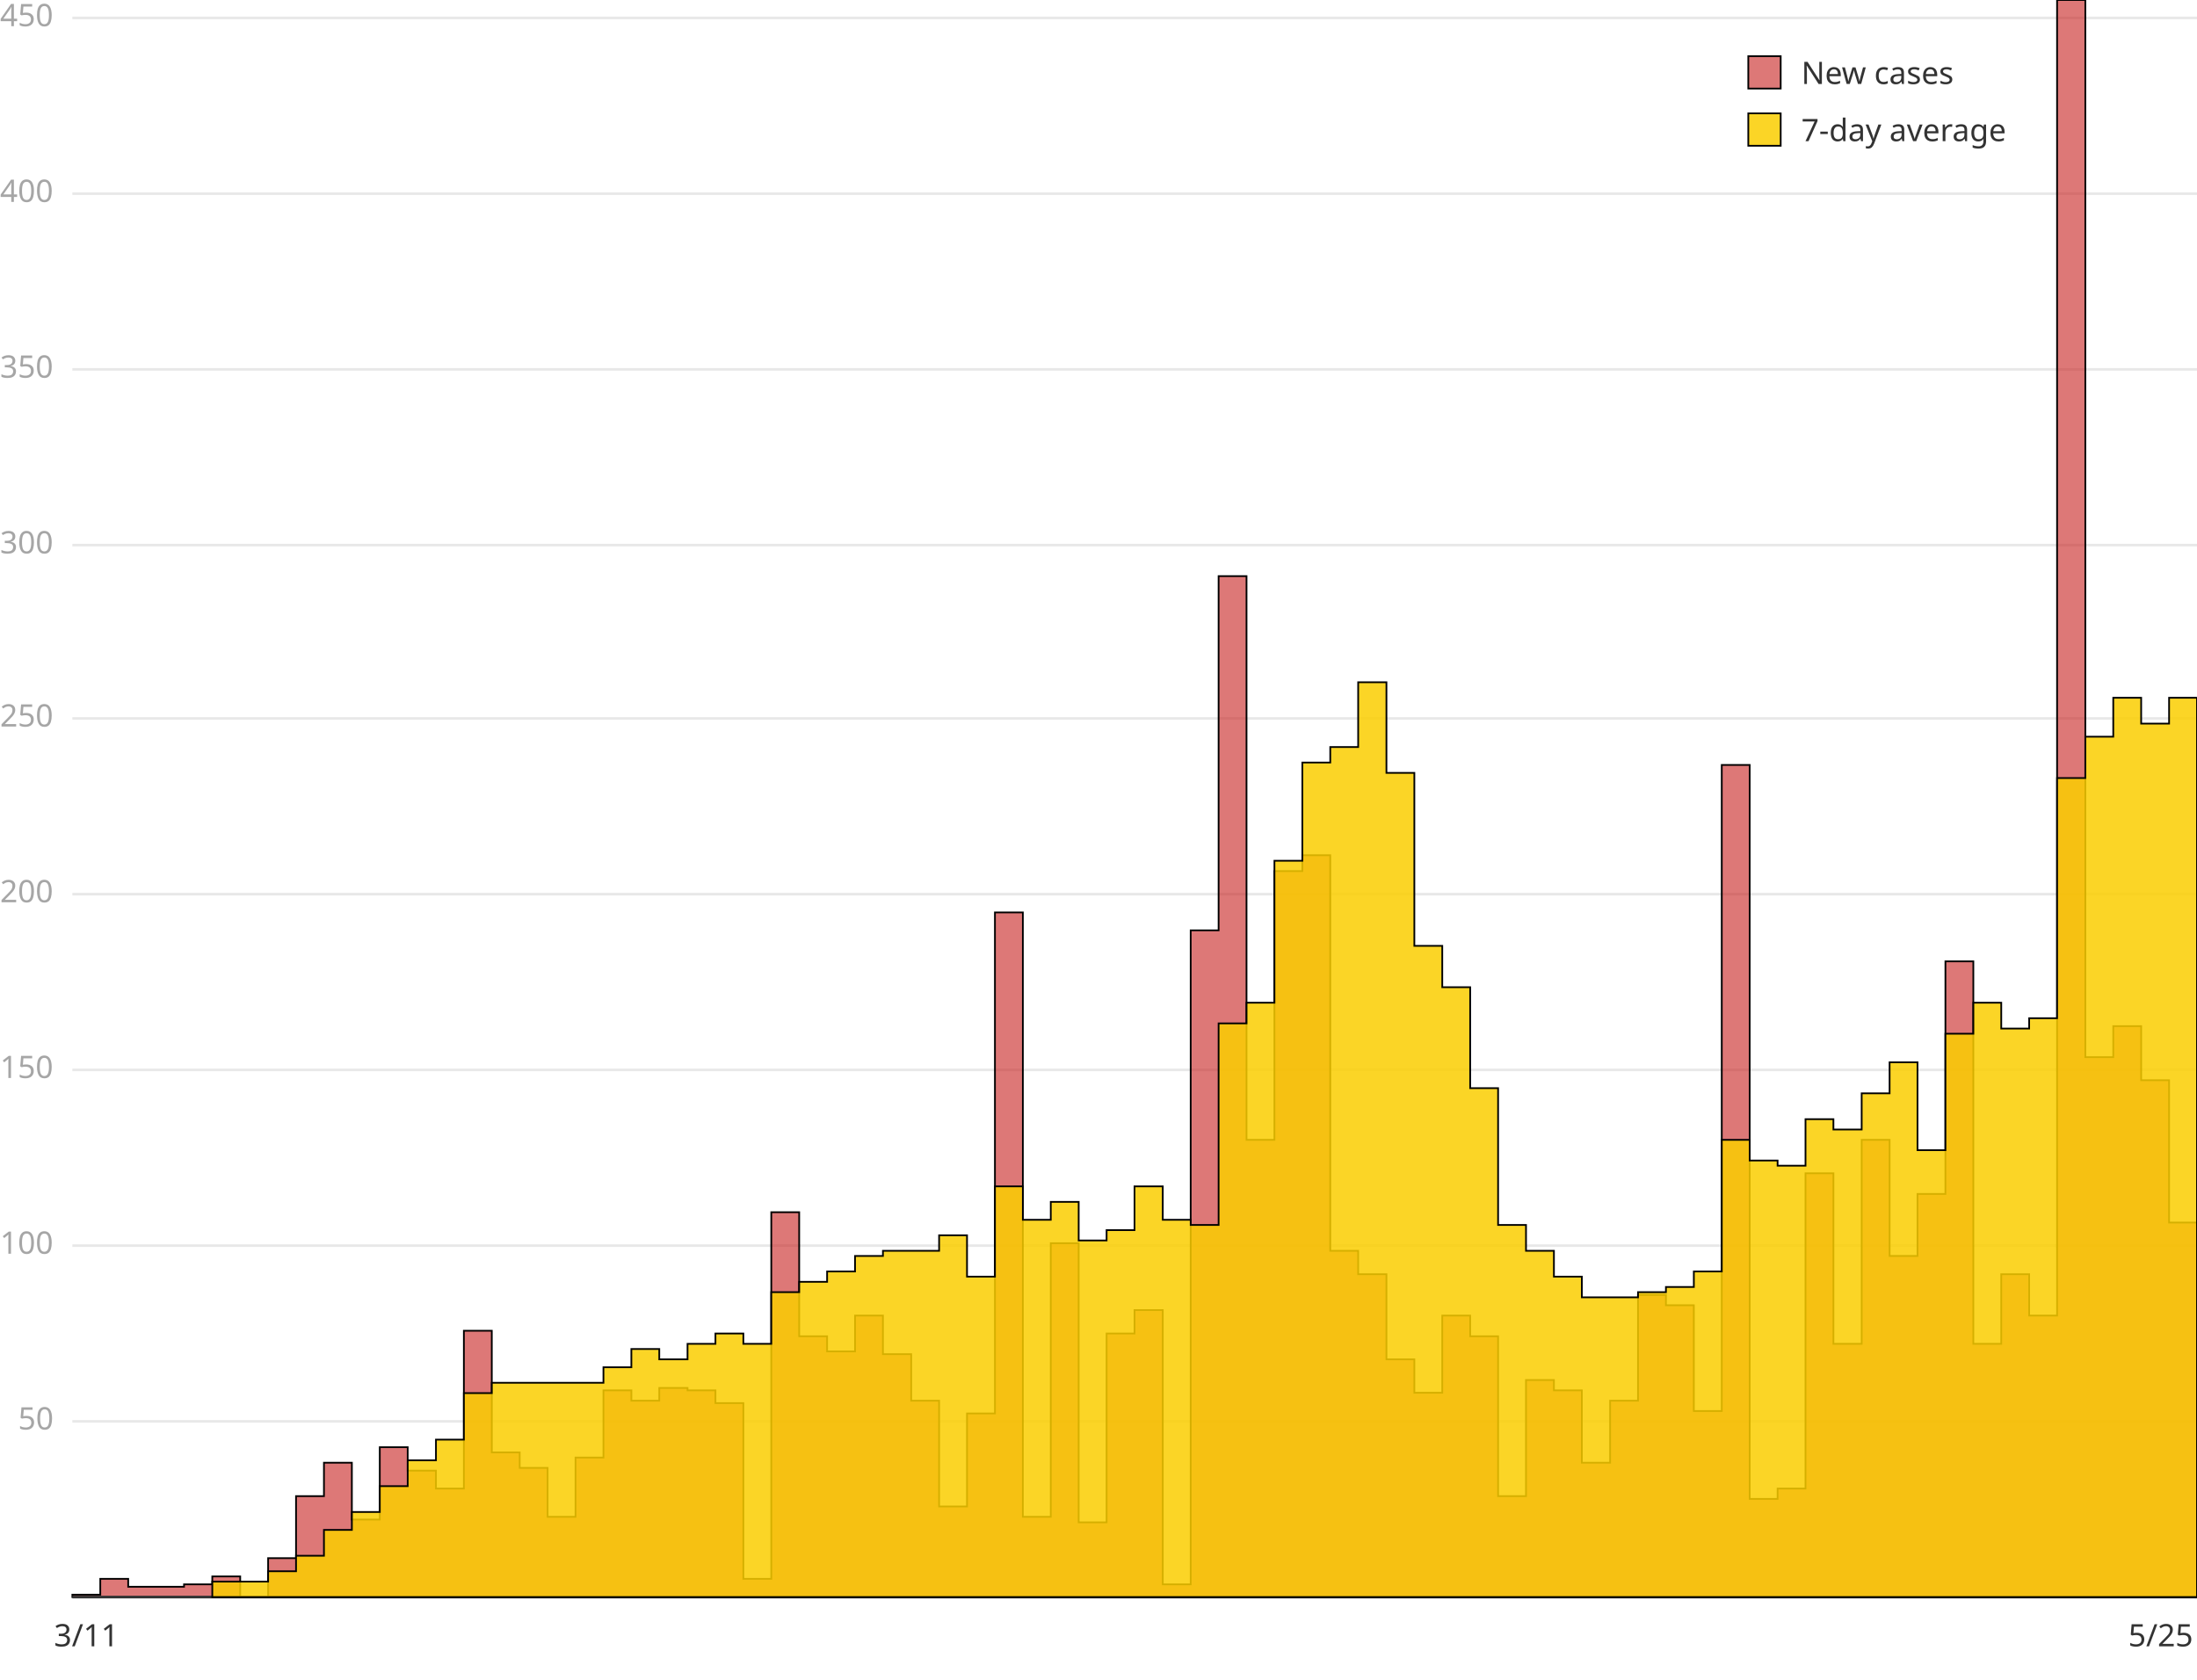
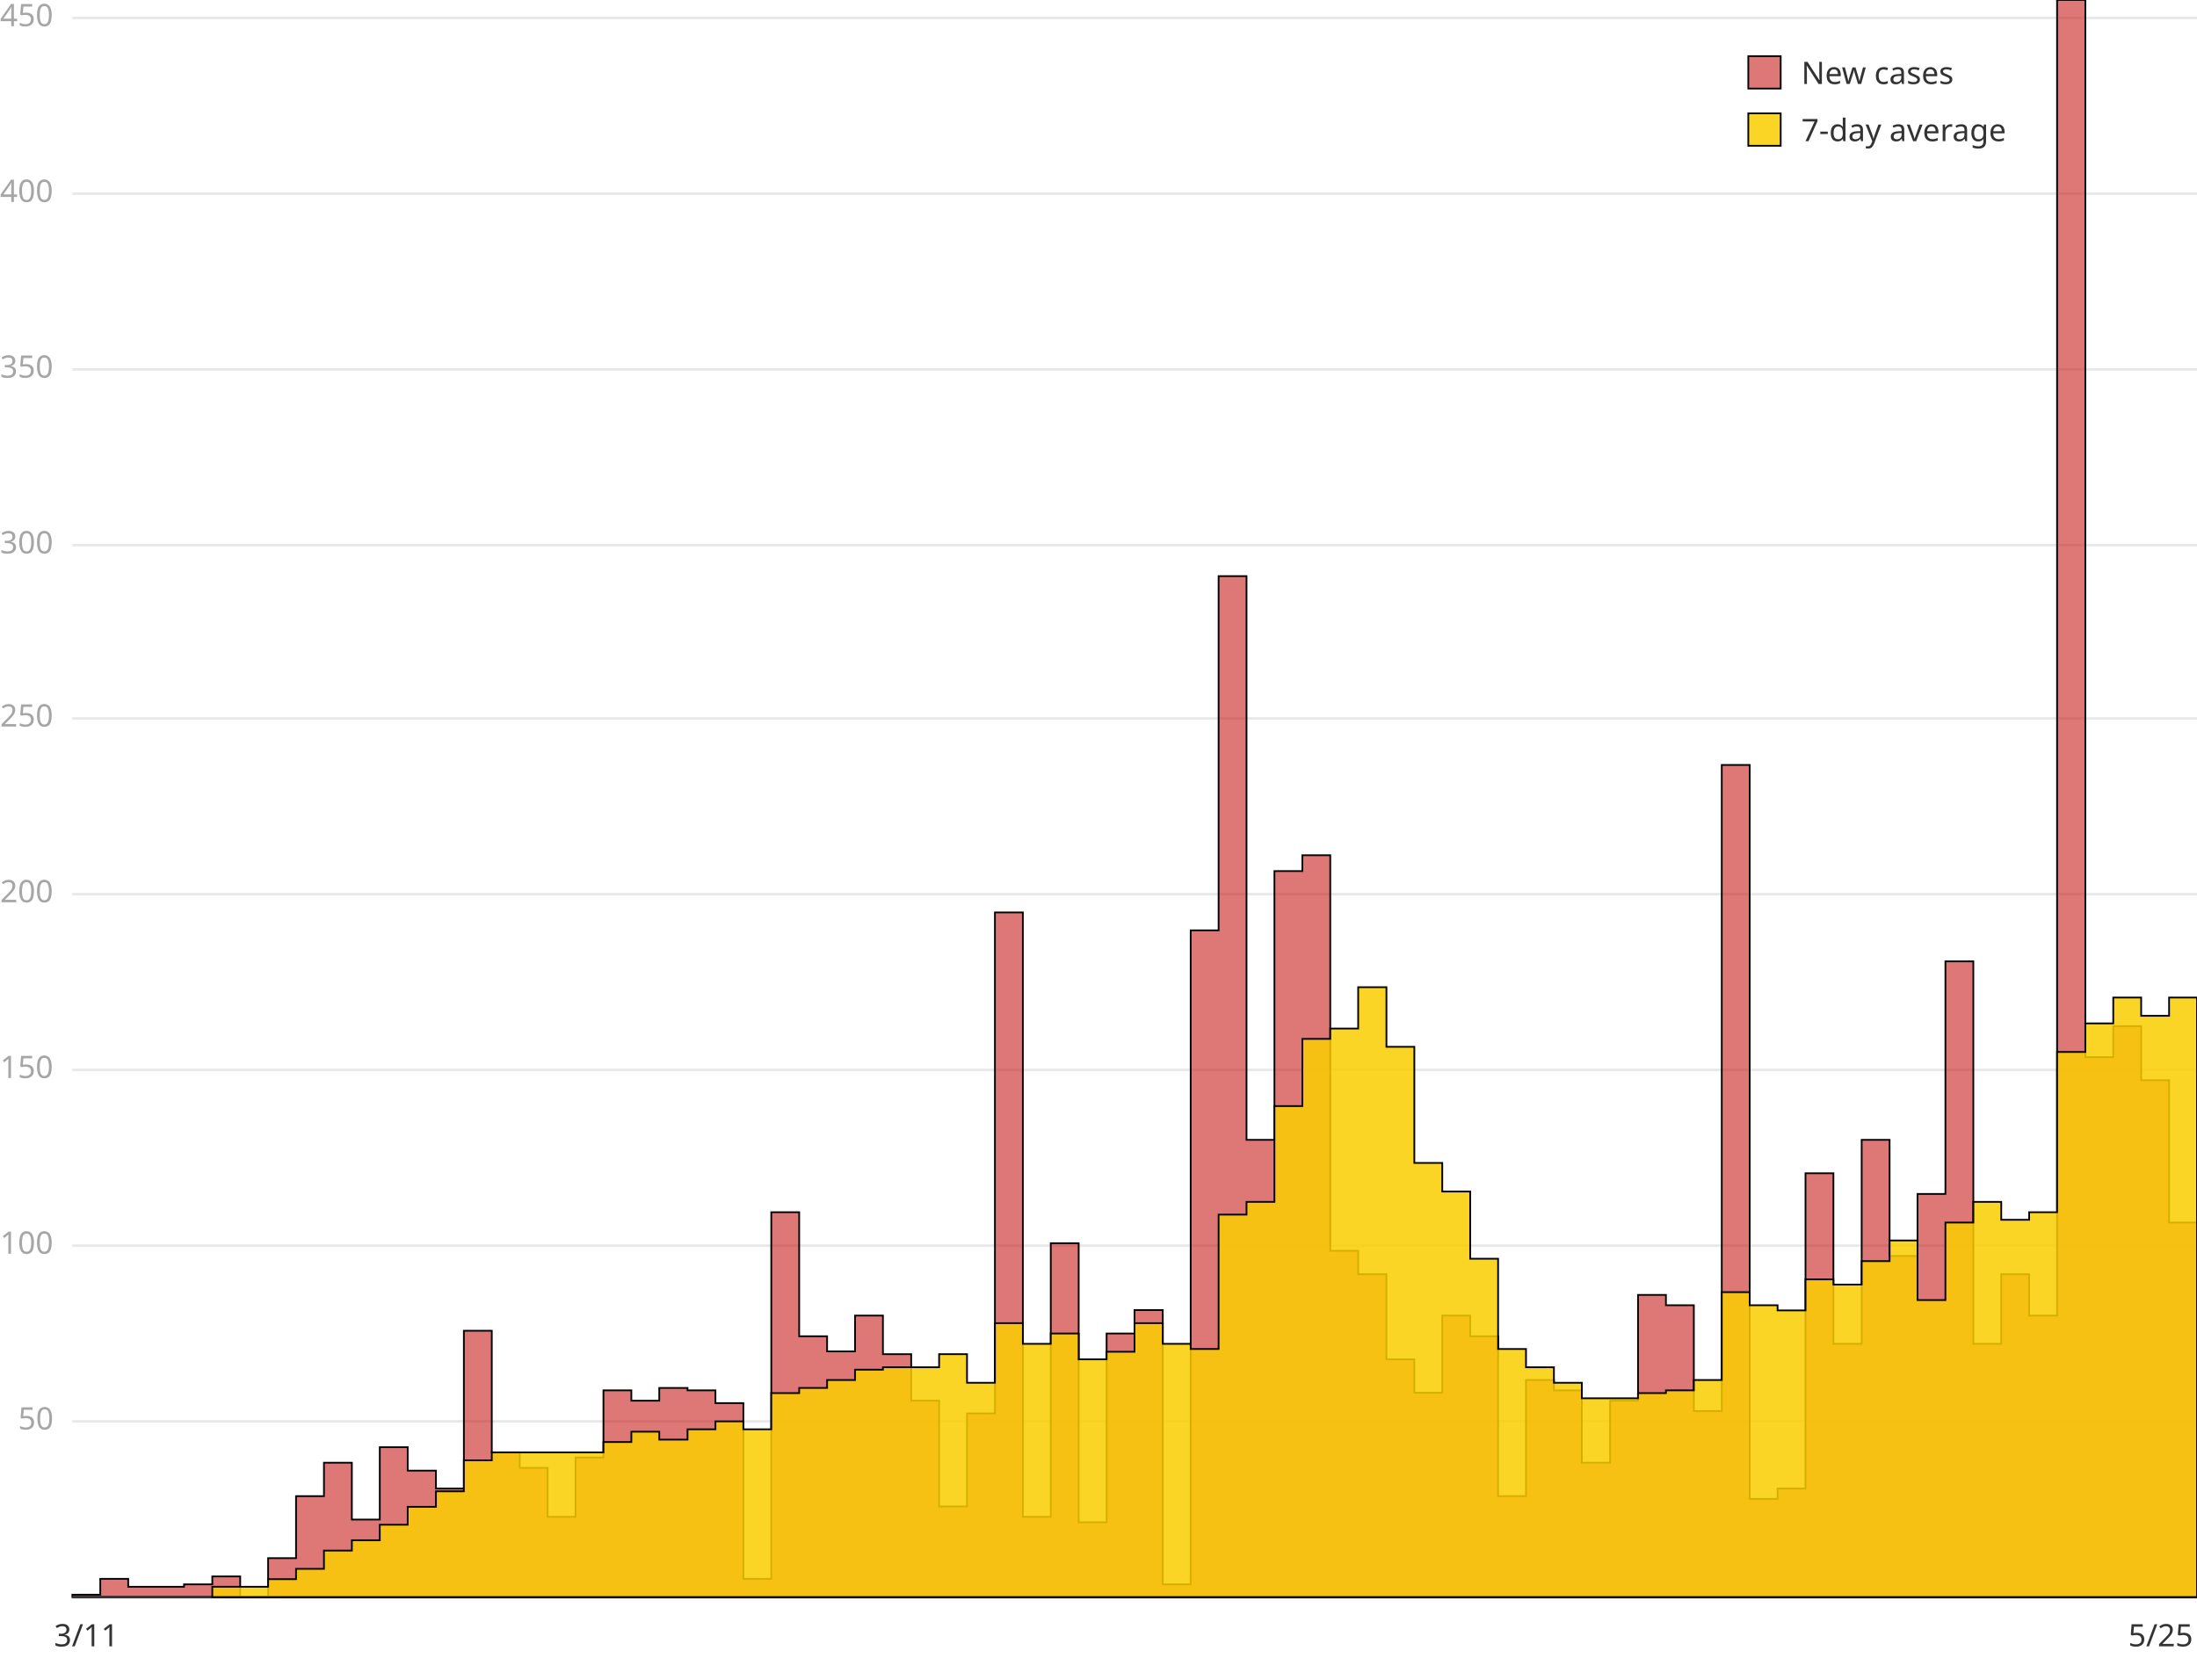
<svg xmlns="http://www.w3.org/2000/svg" xmlns:xlink="http://www.w3.org/1999/xlink" version="1.1" id="Layer_1" x="0px" y="0px" viewBox="0 0 637.5 487.5" style="enable-background:new 0 0 637.5 487.5;" xml:space="preserve">
  <style type="text/css">
	.st0{clip-path:url(#SVGID_2_);}
	.st1{clip-path:url(#SVGID_4_);fill:none;stroke:#E8E8E8;stroke-width:0.75;stroke-miterlimit:10;}
	.st2{clip-path:url(#SVGID_4_);fill:#C71E1D;}
	.st3{clip-path:url(#SVGID_4_);}
	.st4{fill:#C71E1D;fill-opacity:0.6;stroke:#000000;stroke-width:0.5;stroke-miterlimit:10;}
	.st5{clip-path:url(#SVGID_4_);fill:none;stroke:#333333;stroke-width:0.75;stroke-miterlimit:10;}
	.st6{fill:#A6A6A6;}
	.st7{font-family:'Roboto-Regular';}
	.st8{font-size:9px;}
- 	.st9{fill:#FACE00;fill-opacity:0.85;stroke:#000000;stroke-width:0.5;stroke-miterlimit:10;}
- 	.st10{fill:#333333;}
+ 	.st9{fill:#333333;}
+ 	.st10{fill:#FACE00;fill-opacity:0.85;stroke:#000000;stroke-width:0.5;stroke-miterlimit:10;}
</style>
  <g>
    <defs>
      <rect id="SVGID_1_" width="637.5" height="487.5" />
    </defs>
    <clipPath id="SVGID_2_">
      <use xlink:href="#SVGID_1_" style="overflow:visible;" />
    </clipPath>
    <g class="st0">
      <defs>
        <rect id="SVGID_3_" width="637.5" height="483" />
      </defs>
      <clipPath id="SVGID_4_">
        <use xlink:href="#SVGID_3_" style="overflow:visible;" />
      </clipPath>
      <line class="st1" x1="21" y1="5.2" x2="637.5" y2="5.2" />
      <line class="st1" x1="21" y1="56.2" x2="637.5" y2="56.2" />
      <line class="st1" x1="21" y1="107.2" x2="637.5" y2="107.2" />
      <line class="st1" x1="21" y1="158.2" x2="637.5" y2="158.2" />
      <line class="st1" x1="21" y1="208.5" x2="637.5" y2="208.5" />
      <line class="st1" x1="21" y1="259.5" x2="637.5" y2="259.5" />
      <line class="st1" x1="21" y1="310.5" x2="637.5" y2="310.5" />
      <line class="st1" x1="21" y1="361.5" x2="637.5" y2="361.5" />
      <line class="st1" x1="21" y1="412.5" x2="637.5" y2="412.5" />
      <path class="st2" d="M69.7,463.5h8.1H69.7z" />
      <g class="st3">
        <polygon class="st4" points="61.6,459.8 53.4,459.8 53.4,460.5 45.3,460.5 37.2,460.5 37.2,458.2 29.1,458.2 29.1,462.8      21,462.8 21,463.5 29.1,463.5 29.1,463.5 37.2,463.5 45.3,463.5 53.4,463.5 61.6,463.5 69.7,463.5 69.7,457.5 61.6,457.5    " />
        <polygon class="st4" points="629.4,354.8 629.4,313.5 621.3,313.5 621.3,297.8 613.2,297.8 613.2,306.8 605.1,306.8 605.1,0      596.9,0 596.9,381.8 588.8,381.8 588.8,369.8 580.7,369.8 580.7,390 572.6,390 572.6,279 564.5,279 564.5,346.5 556.4,346.5      556.4,364.5 548.3,364.5 548.3,330.8 540.2,330.8 540.2,390 532,390 532,340.5 523.9,340.5 523.9,432 515.8,432 515.8,435      507.7,435 507.7,222 499.6,222 499.6,409.5 491.5,409.5 491.5,378.8 483.4,378.8 483.4,375.8 475.3,375.8 475.3,406.5      467.2,406.5 467.2,424.5 459,424.5 459,403.5 450.9,403.5 450.9,400.5 442.8,400.5 442.8,434.2 434.7,434.2 434.7,387.8      426.6,387.8 426.6,381.8 418.5,381.8 418.5,404.2 410.4,404.2 410.4,394.5 402.3,394.5 402.3,369.8 394.1,369.8 394.1,363      386,363 386,248.2 377.9,248.2 377.9,252.8 369.8,252.8 369.8,330.8 361.7,330.8 361.7,167.2 353.6,167.2 353.6,270 345.5,270      345.5,459.8 337.4,459.8 337.4,380.2 329.2,380.2 329.2,387 321.1,387 321.1,441.8 313,441.8 313,360.8 304.9,360.8 304.9,440.2      296.8,440.2 296.8,264.8 288.7,264.8 288.7,410.2 280.6,410.2 280.6,437.2 272.5,437.2 272.5,406.5 264.4,406.5 264.4,393      256.2,393 256.2,381.8 248.1,381.8 248.1,392.2 240,392.2 240,387.8 231.9,387.8 231.9,351.8 223.8,351.8 223.8,458.2      215.7,458.2 215.7,407.2 207.6,407.2 207.6,403.5 199.5,403.5 199.5,402.8 191.3,402.8 191.3,406.5 183.2,406.5 183.2,403.5      175.1,403.5 175.1,423 167,423 167,440.2 158.9,440.2 158.9,426 150.8,426 150.8,421.5 142.7,421.5 142.7,386.2 134.6,386.2      134.6,432 126.5,432 126.5,426.8 118.3,426.8 118.3,420 110.2,420 110.2,441 102.1,441 102.1,424.5 94,424.5 94,434.2      85.9,434.2 85.9,452.2 77.8,452.2 77.8,463.5 85.9,463.5 85.9,463.5 94,463.5 102.1,463.5 110.2,463.5 118.3,463.5 126.5,463.5      134.6,463.5 142.7,463.5 142.7,463.5 150.8,463.5 158.9,463.5 167,463.5 175.1,463.5 183.2,463.5 191.3,463.5 199.5,463.5      207.6,463.5 215.7,463.5 223.8,463.5 231.9,463.5 240,463.5 240,463.5 248.1,463.5 256.2,463.5 256.2,463.5 264.4,463.5      272.5,463.5 280.6,463.5 288.7,463.5 296.8,463.5 304.9,463.5 313,463.5 321.1,463.5 329.2,463.5 337.4,463.5 345.5,463.5      353.6,463.5 361.7,463.5 369.8,463.5 377.9,463.5 386,463.5 394.1,463.5 402.3,463.5 410.4,463.5 410.4,463.5 418.5,463.5      426.6,463.5 434.7,463.5 442.8,463.5 450.9,463.5 459,463.5 467.2,463.5 475.3,463.5 483.4,463.5 491.5,463.5 499.6,463.5      507.7,463.5 515.8,463.5 523.9,463.5 523.9,463.5 532,463.5 540.2,463.5 540.2,463.5 548.3,463.5 548.3,463.5 556.4,463.5      564.5,463.5 564.5,463.5 572.6,463.5 580.7,463.5 580.7,463.5 588.8,463.5 588.8,463.5 596.9,463.5 605.1,463.5 605.1,463.5      613.2,463.5 621.3,463.5 621.3,463.5 629.4,463.5 637.5,463.5 637.5,354.8    " />
      </g>
      <line class="st5" x1="21" y1="463.5" x2="637.5" y2="463.5" />
    </g>
    <g class="st0">
      <text transform="matrix(1 0 0 1 5.2559 414.8496)" class="st6 st7 st8">50</text>
    </g>
    <g class="st0">
      <text transform="matrix(1 0 0 1 2.929688e-03 363.8496)" class="st6 st7 st8">100</text>
    </g>
    <g class="st0">
      <text transform="matrix(1 0 0 1 2.929688e-03 312.8496)" class="st6 st7 st8">150</text>
    </g>
    <g class="st0">
      <text transform="matrix(1 0 0 1 2.929688e-03 261.8496)" class="st6 st7 st8">200</text>
    </g>
    <g class="st0">
      <text transform="matrix(1 0 0 1 2.929688e-03 210.8496)" class="st6 st7 st8">250</text>
    </g>
    <g class="st0">
      <text transform="matrix(1 0 0 1 2.929688e-03 160.5996)" class="st6 st7 st8">300</text>
    </g>
    <g class="st0">
      <text transform="matrix(1 0 0 1 2.929688e-03 109.5996)" class="st6 st7 st8">350</text>
    </g>
    <g class="st0">
      <text transform="matrix(1 0 0 1 2.929688e-03 58.5996)" class="st6 st7 st8">400</text>
    </g>
    <g class="st0">
      <text transform="matrix(1 0 0 1 2.929688e-03 7.5996)" class="st6 st7 st8">450</text>
    </g>
  </g>
-   <polygon class="st9" points="629.4,202.5 629.4,210 621.3,210 621.3,202.5 613.2,202.5 613.2,213.8 605.1,213.8 605.1,225.8   596.9,225.8 596.9,295.5 588.8,295.5 588.8,298.5 580.7,298.5 580.7,291 572.6,291 572.6,300 564.5,300 564.5,333.8 556.4,333.8   556.4,308.3 548.3,308.3 548.3,317.3 540.2,317.3 540.2,327.8 532,327.8 532,324.8 523.9,324.8 523.9,338.3 515.8,338.3   515.8,336.8 507.7,336.8 507.7,330.8 499.6,330.8 499.6,369 491.5,369 491.5,373.5 483.4,373.5 483.4,375 475.3,375 475.3,376.5   467.2,376.5 459,376.5 459,370.5 450.9,370.5 450.9,363 442.8,363 442.8,355.5 434.7,355.5 434.7,315.8 426.6,315.8 426.6,286.5   418.5,286.5 418.5,274.5 410.4,274.5 410.4,224.3 402.3,224.3 402.3,198 394.1,198 394.1,216.8 386,216.8 386,221.3 377.9,221.3   377.9,249.8 369.8,249.8 369.8,291 361.7,291 361.7,297 353.6,297 353.6,355.5 345.5,355.5 345.5,354 337.4,354 337.4,344.3   329.2,344.3 329.2,357 321.1,357 321.1,360 313,360 313,348.8 304.9,348.8 304.9,354 296.8,354 296.8,344.3 288.7,344.3   288.7,370.5 280.6,370.5 280.6,358.5 272.5,358.5 272.5,363 264.4,363 256.2,363 256.2,364.5 248.1,364.5 248.1,369 240,369   240,372 231.9,372 231.9,375 223.8,375 223.8,390 215.7,390 215.7,387 207.6,387 207.6,390 199.5,390 199.5,394.5 191.3,394.5   191.3,391.5 183.2,391.5 183.2,396.8 175.1,396.8 175.1,401.3 167,401.3 158.9,401.3 150.8,401.3 142.7,401.3 142.7,404.3   134.6,404.3 134.6,417.8 126.5,417.8 126.5,423.8 118.3,423.8 118.3,431.3 110.2,431.3 110.2,438.8 102.1,438.8 102.1,444 94,444   94,451.5 85.9,451.5 85.9,456 77.8,456 77.8,459 69.7,459 61.6,459 61.6,463.5 69.7,463.5 77.8,463.5 85.9,463.5 85.9,463.5   94,463.5 102.1,463.5 110.2,463.5 118.3,463.5 126.5,463.5 134.6,463.5 142.7,463.5 142.7,463.5 150.8,463.5 158.9,463.5 167,463.5   175.1,463.5 183.2,463.5 191.3,463.5 199.5,463.5 207.6,463.5 215.7,463.5 223.8,463.5 231.9,463.5 240,463.5 240,463.5   248.1,463.5 256.2,463.5 256.2,463.5 264.4,463.5 272.5,463.5 280.6,463.5 288.7,463.5 296.8,463.5 304.9,463.5 313,463.5   321.1,463.5 329.2,463.5 337.4,463.5 345.5,463.5 353.6,463.5 361.7,463.5 369.8,463.5 377.9,463.5 386,463.5 394.1,463.5   402.3,463.5 410.4,463.5 410.4,463.5 418.5,463.5 426.6,463.5 434.7,463.5 442.8,463.5 450.9,463.5 459,463.5 467.2,463.5   475.3,463.5 483.4,463.5 491.5,463.5 499.6,463.5 507.7,463.5 515.8,463.5 523.9,463.5 523.9,463.5 532,463.5 540.2,463.5   540.2,463.5 548.3,463.5 548.3,463.5 556.4,463.5 564.5,463.5 564.5,463.5 572.6,463.5 580.7,463.5 580.7,463.5 588.8,463.5   588.8,463.5 596.9,463.5 605.1,463.5 605.1,463.5 613.2,463.5 621.3,463.5 621.3,463.5 629.4,463.5 637.5,463.5 637.5,202.5 " />
-   <text transform="matrix(1 0 0 1 522.6837 24.3783)" class="st10 st7 st8">New cases</text>
+   <text transform="matrix(1 0 0 1 522.6837 24.3783)" class="st9 st7 st8">New cases</text>
  <rect x="507.3" y="16.3" class="st4" width="9.4" height="9.4" />
-   <text transform="matrix(1 0 0 1 522.6837 40.9628)" class="st10 st7 st8">7-day average</text>
-   <rect x="507.3" y="32.9" class="st9" width="9.4" height="9.4" />
+   <text transform="matrix(1 0 0 1 522.6837 40.9628)" class="st9 st7 st8">7-day average</text>
+   <rect x="507.3" y="32.9" class="st10" width="9.4" height="9.4" />
  <g>
-     <text transform="matrix(1 0 0 1 617.5631 477.791)" class="st10 st7 st8">5/25</text>
+     <text transform="matrix(1 0 0 1 617.5631 477.791)" class="st9 st7 st8">5/25</text>
  </g>
  <g>
-     <text transform="matrix(1 0 0 1 15.6727 477.7907)" class="st10 st7 st8">3/11</text>
+     <text transform="matrix(1 0 0 1 15.6727 477.7907)" class="st9 st7 st8">3/11</text>
  </g>
+   <polygon class="st10" points="629.4,289.5 629.4,294.8 621.3,294.8 621.3,289.5 613.2,289.5 613.2,297 605.1,297 605.1,305.3   596.9,305.3 596.9,351.8 588.8,351.8 588.8,354 580.7,354 580.7,348.8 572.6,348.8 572.6,354.8 564.5,354.8 564.5,377.3   556.4,377.3 556.4,360 548.3,360 548.3,366 540.2,366 540.2,372.8 532,372.8 532,371.3 523.9,371.3 523.9,380.3 515.8,380.3   515.8,378.8 507.7,378.8 507.7,375 499.6,375 499.6,400.5 491.5,400.5 491.5,403.5 483.4,403.5 483.4,404.3 475.3,404.3   475.3,405.8 467.2,405.8 459,405.8 459,401.3 450.9,401.3 450.9,396.8 442.8,396.8 442.8,391.5 434.7,391.5 434.7,365.3   426.6,365.3 426.6,345.8 418.5,345.8 418.5,337.5 410.4,337.5 410.4,303.8 402.3,303.8 402.3,286.5 394.1,286.5 394.1,298.5   386,298.5 386,301.5 377.9,301.5 377.9,321 369.8,321 369.8,348.8 361.7,348.8 361.7,352.5 353.6,352.5 353.6,391.5 345.5,391.5   345.5,390 337.4,390 337.4,384 329.2,384 329.2,392.3 321.1,392.3 321.1,394.5 313,394.5 313,387 304.9,387 304.9,390 296.8,390   296.8,384 288.7,384 288.7,401.3 280.6,401.3 280.6,393 272.5,393 272.5,396.8 264.4,396.8 256.2,396.8 256.2,397.5 248.1,397.5   248.1,400.5 240,400.5 240,402.8 231.9,402.8 231.9,404.3 223.8,404.3 223.8,414.8 215.7,414.8 215.7,412.5 207.6,412.5   207.6,414.8 199.5,414.8 199.5,417.8 191.3,417.8 191.3,415.5 183.2,415.5 183.2,418.5 175.1,418.5 175.1,421.5 167,421.5   158.9,421.5 150.8,421.5 142.7,421.5 142.7,423.8 134.6,423.8 134.6,432.8 126.5,432.8 126.5,437.3 118.3,437.3 118.3,442.5   110.2,442.5 110.2,447 102.1,447 102.1,450 94,450 94,455.3 85.9,455.3 85.9,458.3 77.8,458.3 77.8,460.5 69.7,460.5 61.6,460.5   61.6,463.5 69.7,463.5 77.8,463.5 85.9,463.5 85.9,463.5 94,463.5 102.1,463.5 110.2,463.5 118.3,463.5 126.5,463.5 134.6,463.5   142.7,463.5 142.7,463.5 150.8,463.5 158.9,463.5 167,463.5 175.1,463.5 183.2,463.5 191.3,463.5 199.5,463.5 207.6,463.5   215.7,463.5 223.8,463.5 231.9,463.5 240,463.5 240,463.5 248.1,463.5 256.2,463.5 256.2,463.5 264.4,463.5 272.5,463.5   280.6,463.5 288.7,463.5 296.8,463.5 304.9,463.5 313,463.5 321.1,463.5 329.2,463.5 337.4,463.5 345.5,463.5 353.6,463.5   361.7,463.5 369.8,463.5 377.9,463.5 386,463.5 394.1,463.5 402.3,463.5 410.4,463.5 410.4,463.5 418.5,463.5 426.6,463.5   434.7,463.5 442.8,463.5 450.9,463.5 459,463.5 467.2,463.5 475.3,463.5 483.4,463.5 491.5,463.5 499.6,463.5 507.7,463.5   515.8,463.5 523.9,463.5 523.9,463.5 532,463.5 540.2,463.5 540.2,463.5 548.3,463.5 548.3,463.5 556.4,463.5 564.5,463.5   564.5,463.5 572.6,463.5 580.7,463.5 580.7,463.5 588.8,463.5 588.8,463.5 596.9,463.5 605.1,463.5 605.1,463.5 613.2,463.5   621.3,463.5 621.3,463.5 629.4,463.5 637.5,463.5 637.5,289.5 " />
</svg>
